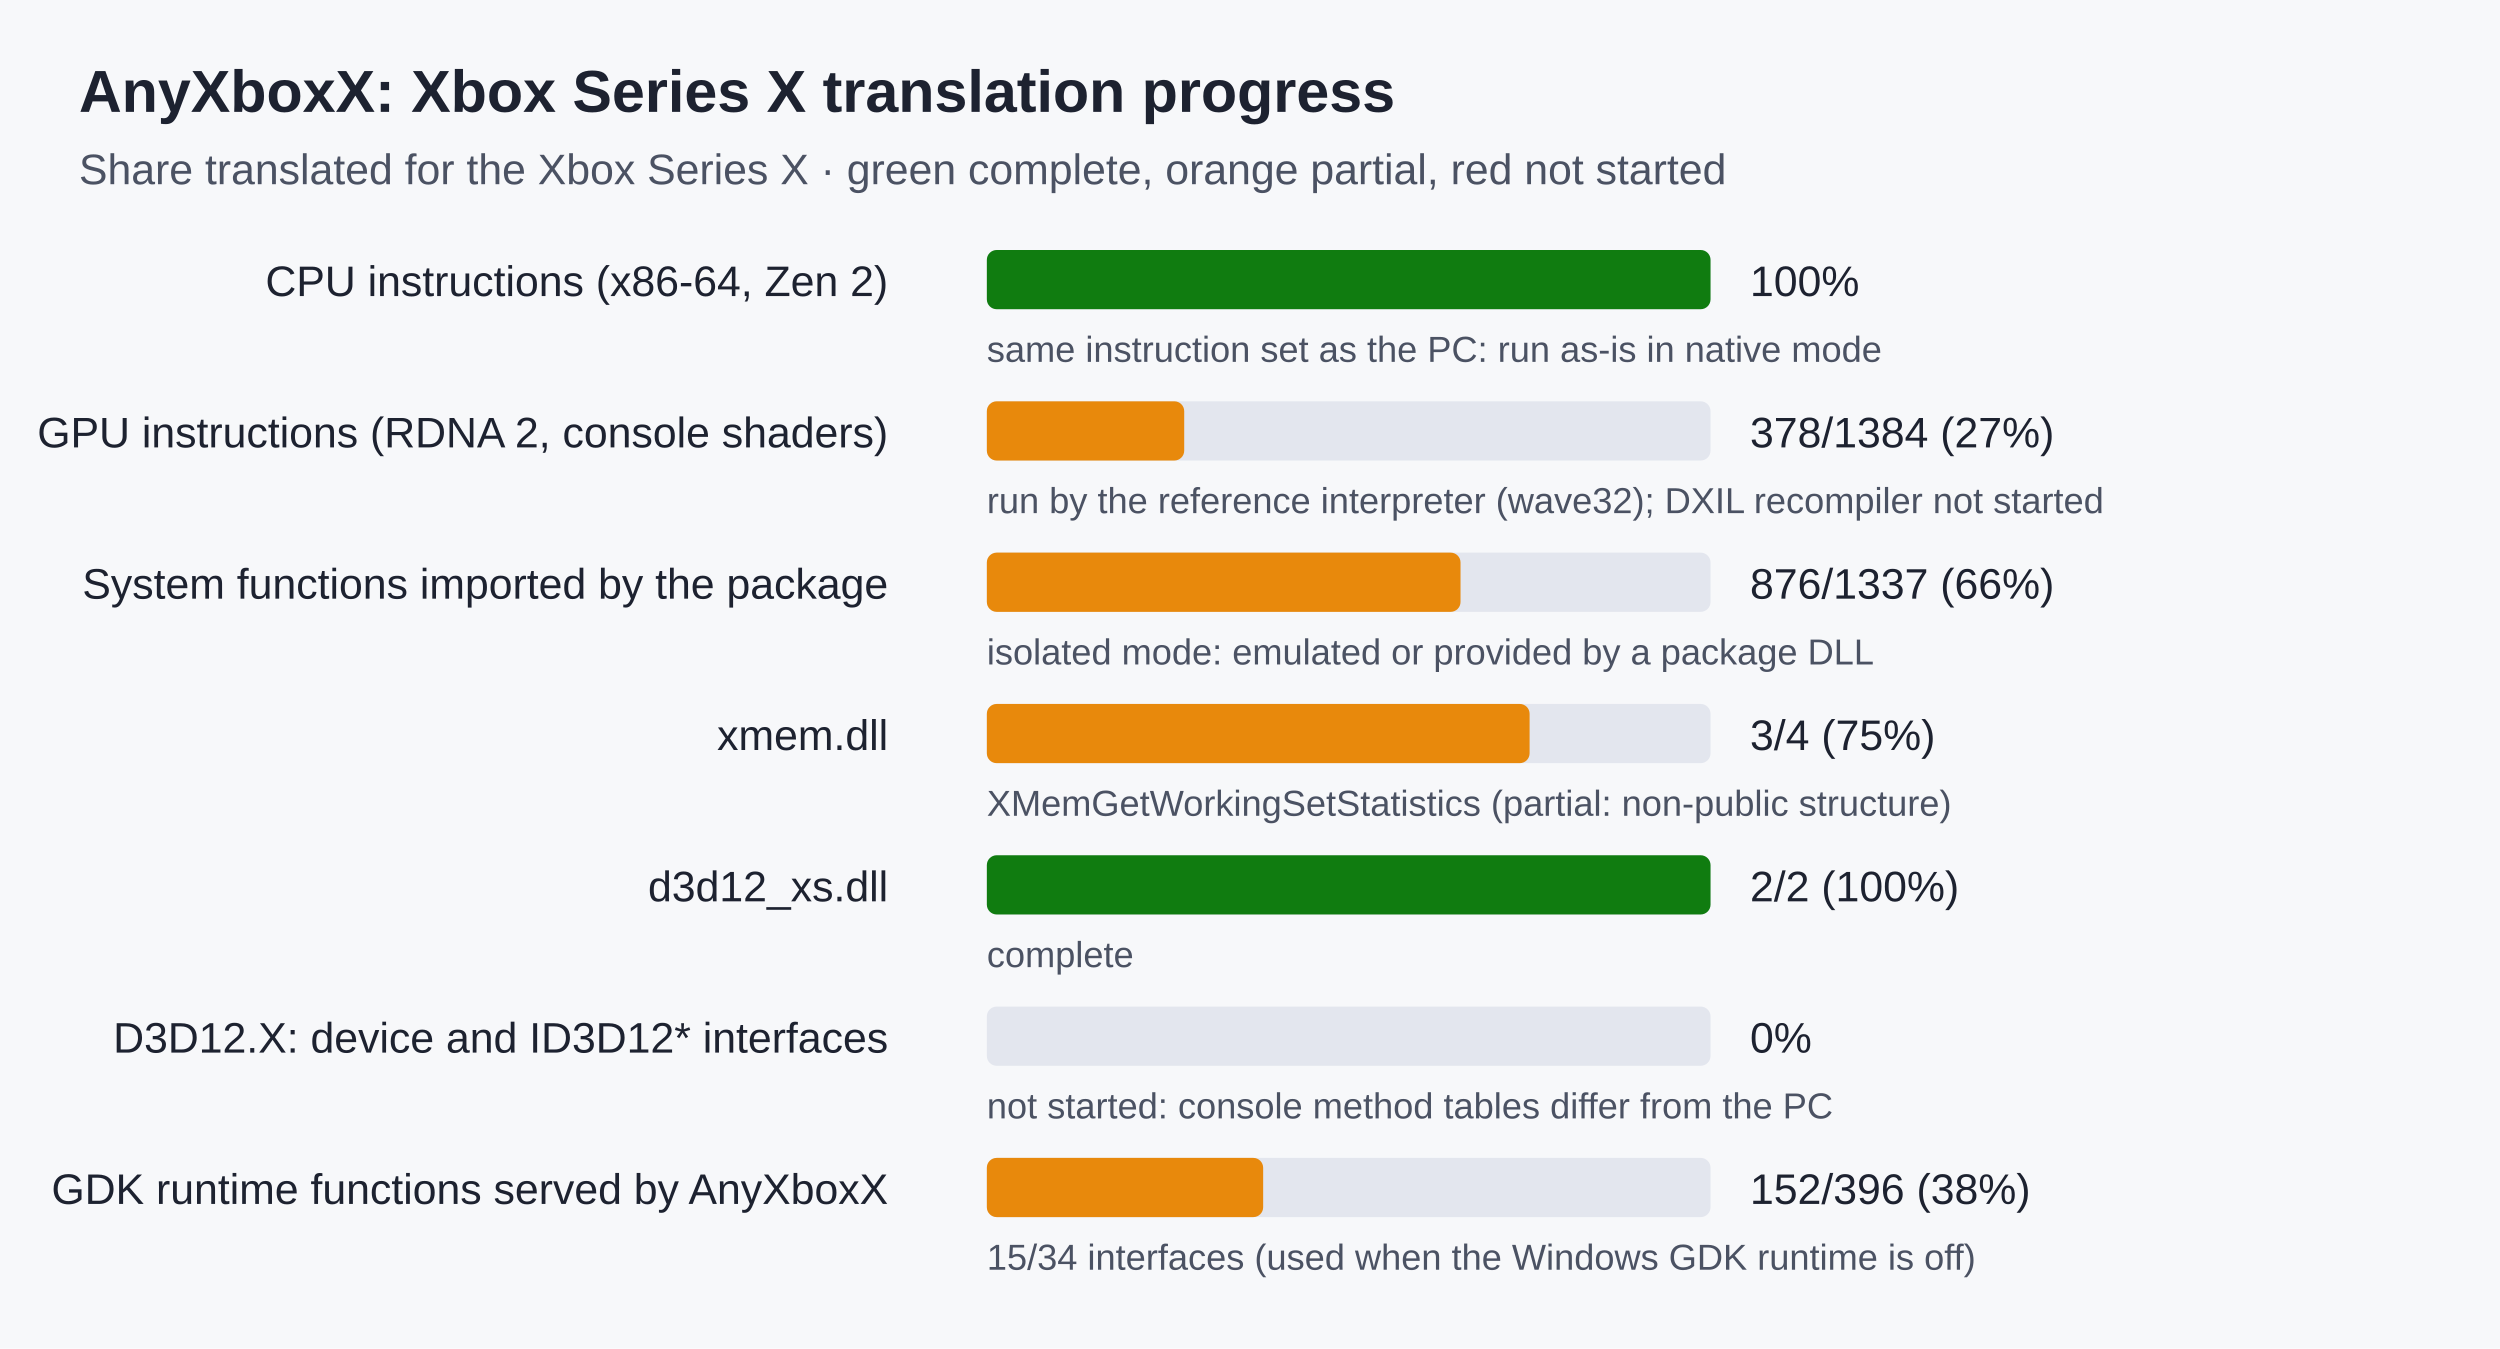
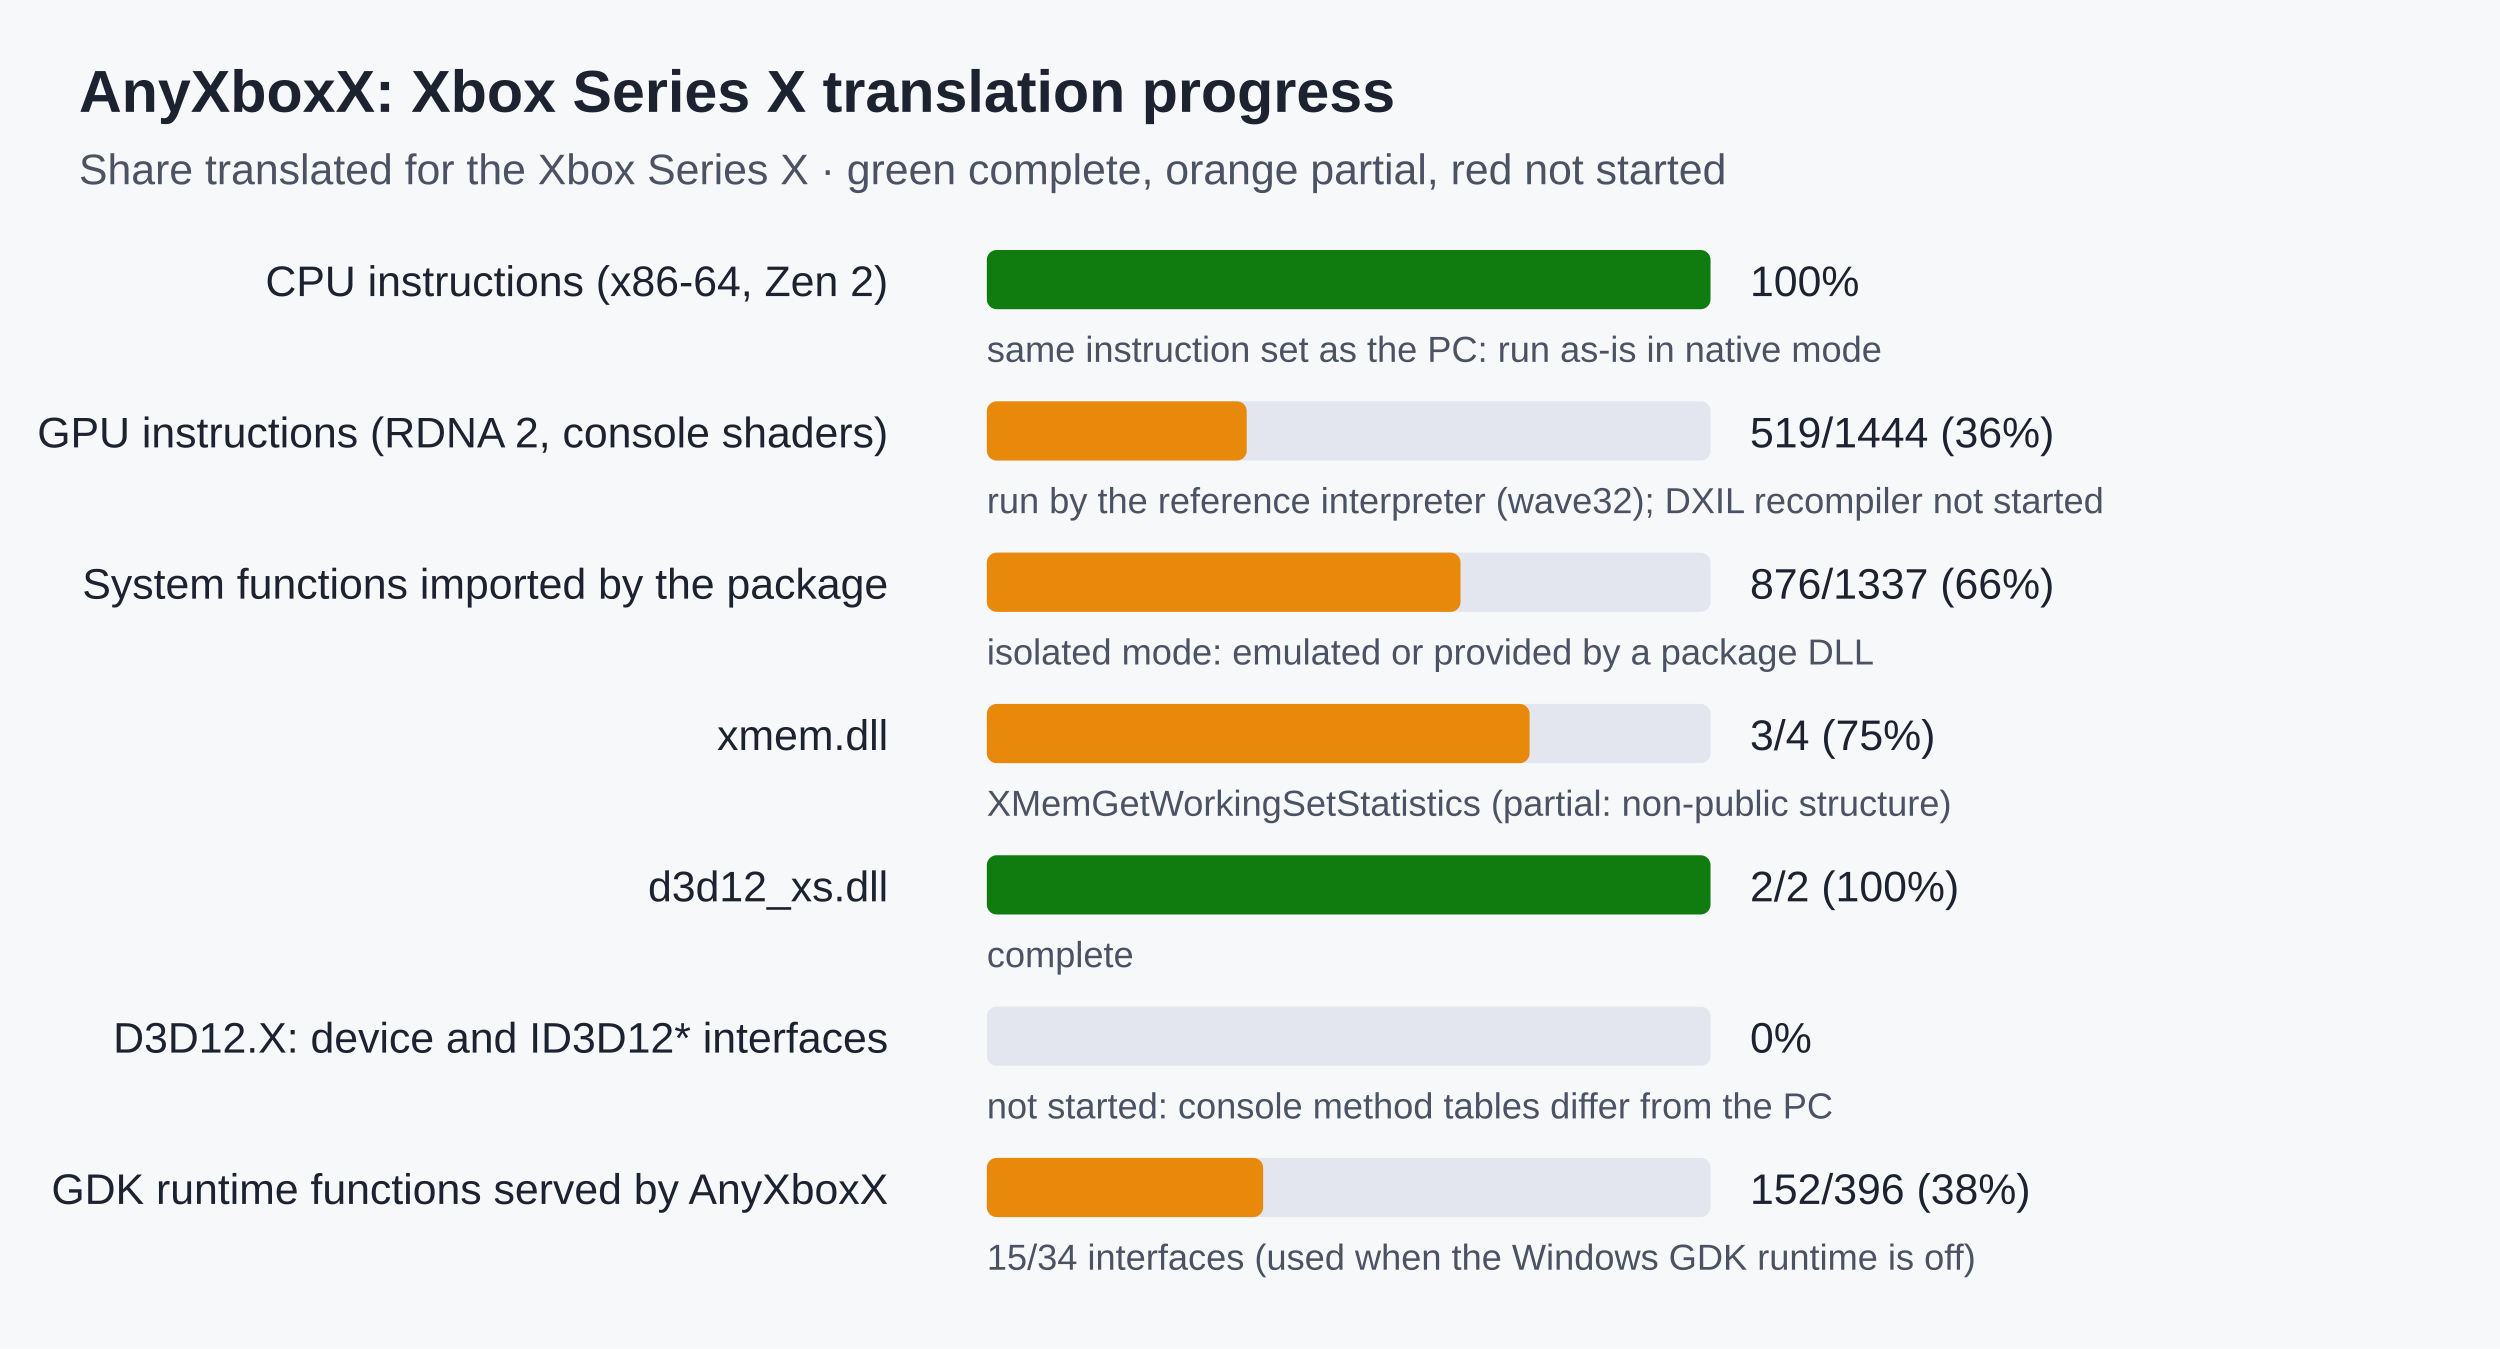
<svg xmlns="http://www.w3.org/2000/svg" width="760" height="410" viewBox="0 0 760 410" font-family="Segoe UI, Arial, sans-serif" font-size="13">
  <rect width="760" height="410" fill="#f7f8fa" />
  <text x="24" y="34" font-size="18" font-weight="600" fill="#1d2230">AnyXboxX: Xbox Series X translation progress</text>
  <text x="24" y="56" fill="#4b5263">Share translated for the Xbox Series X · green complete, orange partial, red not started</text>
  <text x="270" y="90" text-anchor="end" fill="#1d2230">CPU instructions (x86-64, Zen 2)</text>
  <rect x="300" y="76" width="220" height="18" rx="3" fill="#e3e6ee" />
  <rect x="300" y="76" width="220" height="18" rx="3" fill="#107c10" />
  <text x="532" y="90" fill="#1d2230">100%</text>
  <text x="300" y="110" font-size="11" fill="#4b5263">same instruction set as the PC: run as-is in native mode</text>
  <text x="270" y="136" text-anchor="end" fill="#1d2230">GPU instructions (RDNA 2, console shaders)</text>
  <rect x="300" y="122" width="220" height="18" rx="3" fill="#e3e6ee" />
-   <rect x="300" y="122" width="60" height="18" rx="3" fill="#e8890c" />
-   <text x="532" y="136" fill="#1d2230">378/1384 (27%)</text>
+   <rect x="300" y="122" width="79" height="18" rx="3" fill="#e8890c" />
+   <text x="532" y="136" fill="#1d2230">519/1444 (36%)</text>
  <text x="300" y="156" font-size="11" fill="#4b5263">run by the reference interpreter (wave32); DXIL recompiler not started</text>
  <text x="270" y="182" text-anchor="end" fill="#1d2230">System functions imported by the package</text>
  <rect x="300" y="168" width="220" height="18" rx="3" fill="#e3e6ee" />
  <rect x="300" y="168" width="144" height="18" rx="3" fill="#e8890c" />
  <text x="532" y="182" fill="#1d2230">876/1337 (66%)</text>
  <text x="300" y="202" font-size="11" fill="#4b5263">isolated mode: emulated or provided by a package DLL</text>
  <text x="270" y="228" text-anchor="end" fill="#1d2230">xmem.dll</text>
  <rect x="300" y="214" width="220" height="18" rx="3" fill="#e3e6ee" />
  <rect x="300" y="214" width="165" height="18" rx="3" fill="#e8890c" />
  <text x="532" y="228" fill="#1d2230">3/4 (75%)</text>
  <text x="300" y="248" font-size="11" fill="#4b5263">XMemGetWorkingSetStatistics (partial: non-public structure)</text>
  <text x="270" y="274" text-anchor="end" fill="#1d2230">d3d12_xs.dll</text>
  <rect x="300" y="260" width="220" height="18" rx="3" fill="#e3e6ee" />
  <rect x="300" y="260" width="220" height="18" rx="3" fill="#107c10" />
  <text x="532" y="274" fill="#1d2230">2/2 (100%)</text>
  <text x="300" y="294" font-size="11" fill="#4b5263">complete</text>
  <text x="270" y="320" text-anchor="end" fill="#1d2230">D3D12.X: device and ID3D12* interfaces</text>
  <rect x="300" y="306" width="220" height="18" rx="3" fill="#e3e6ee" />
  <rect x="300" y="306" width="0" height="18" rx="3" fill="#c42b1c" />
  <text x="532" y="320" fill="#1d2230">0%</text>
  <text x="300" y="340" font-size="11" fill="#4b5263">not started: console method tables differ from the PC</text>
  <text x="270" y="366" text-anchor="end" fill="#1d2230">GDK runtime functions served by AnyXboxX</text>
  <rect x="300" y="352" width="220" height="18" rx="3" fill="#e3e6ee" />
  <rect x="300" y="352" width="84" height="18" rx="3" fill="#e8890c" />
  <text x="532" y="366" fill="#1d2230">152/396 (38%)</text>
  <text x="300" y="386" font-size="11" fill="#4b5263">15/34 interfaces (used when the Windows GDK runtime is off)</text>
</svg>
